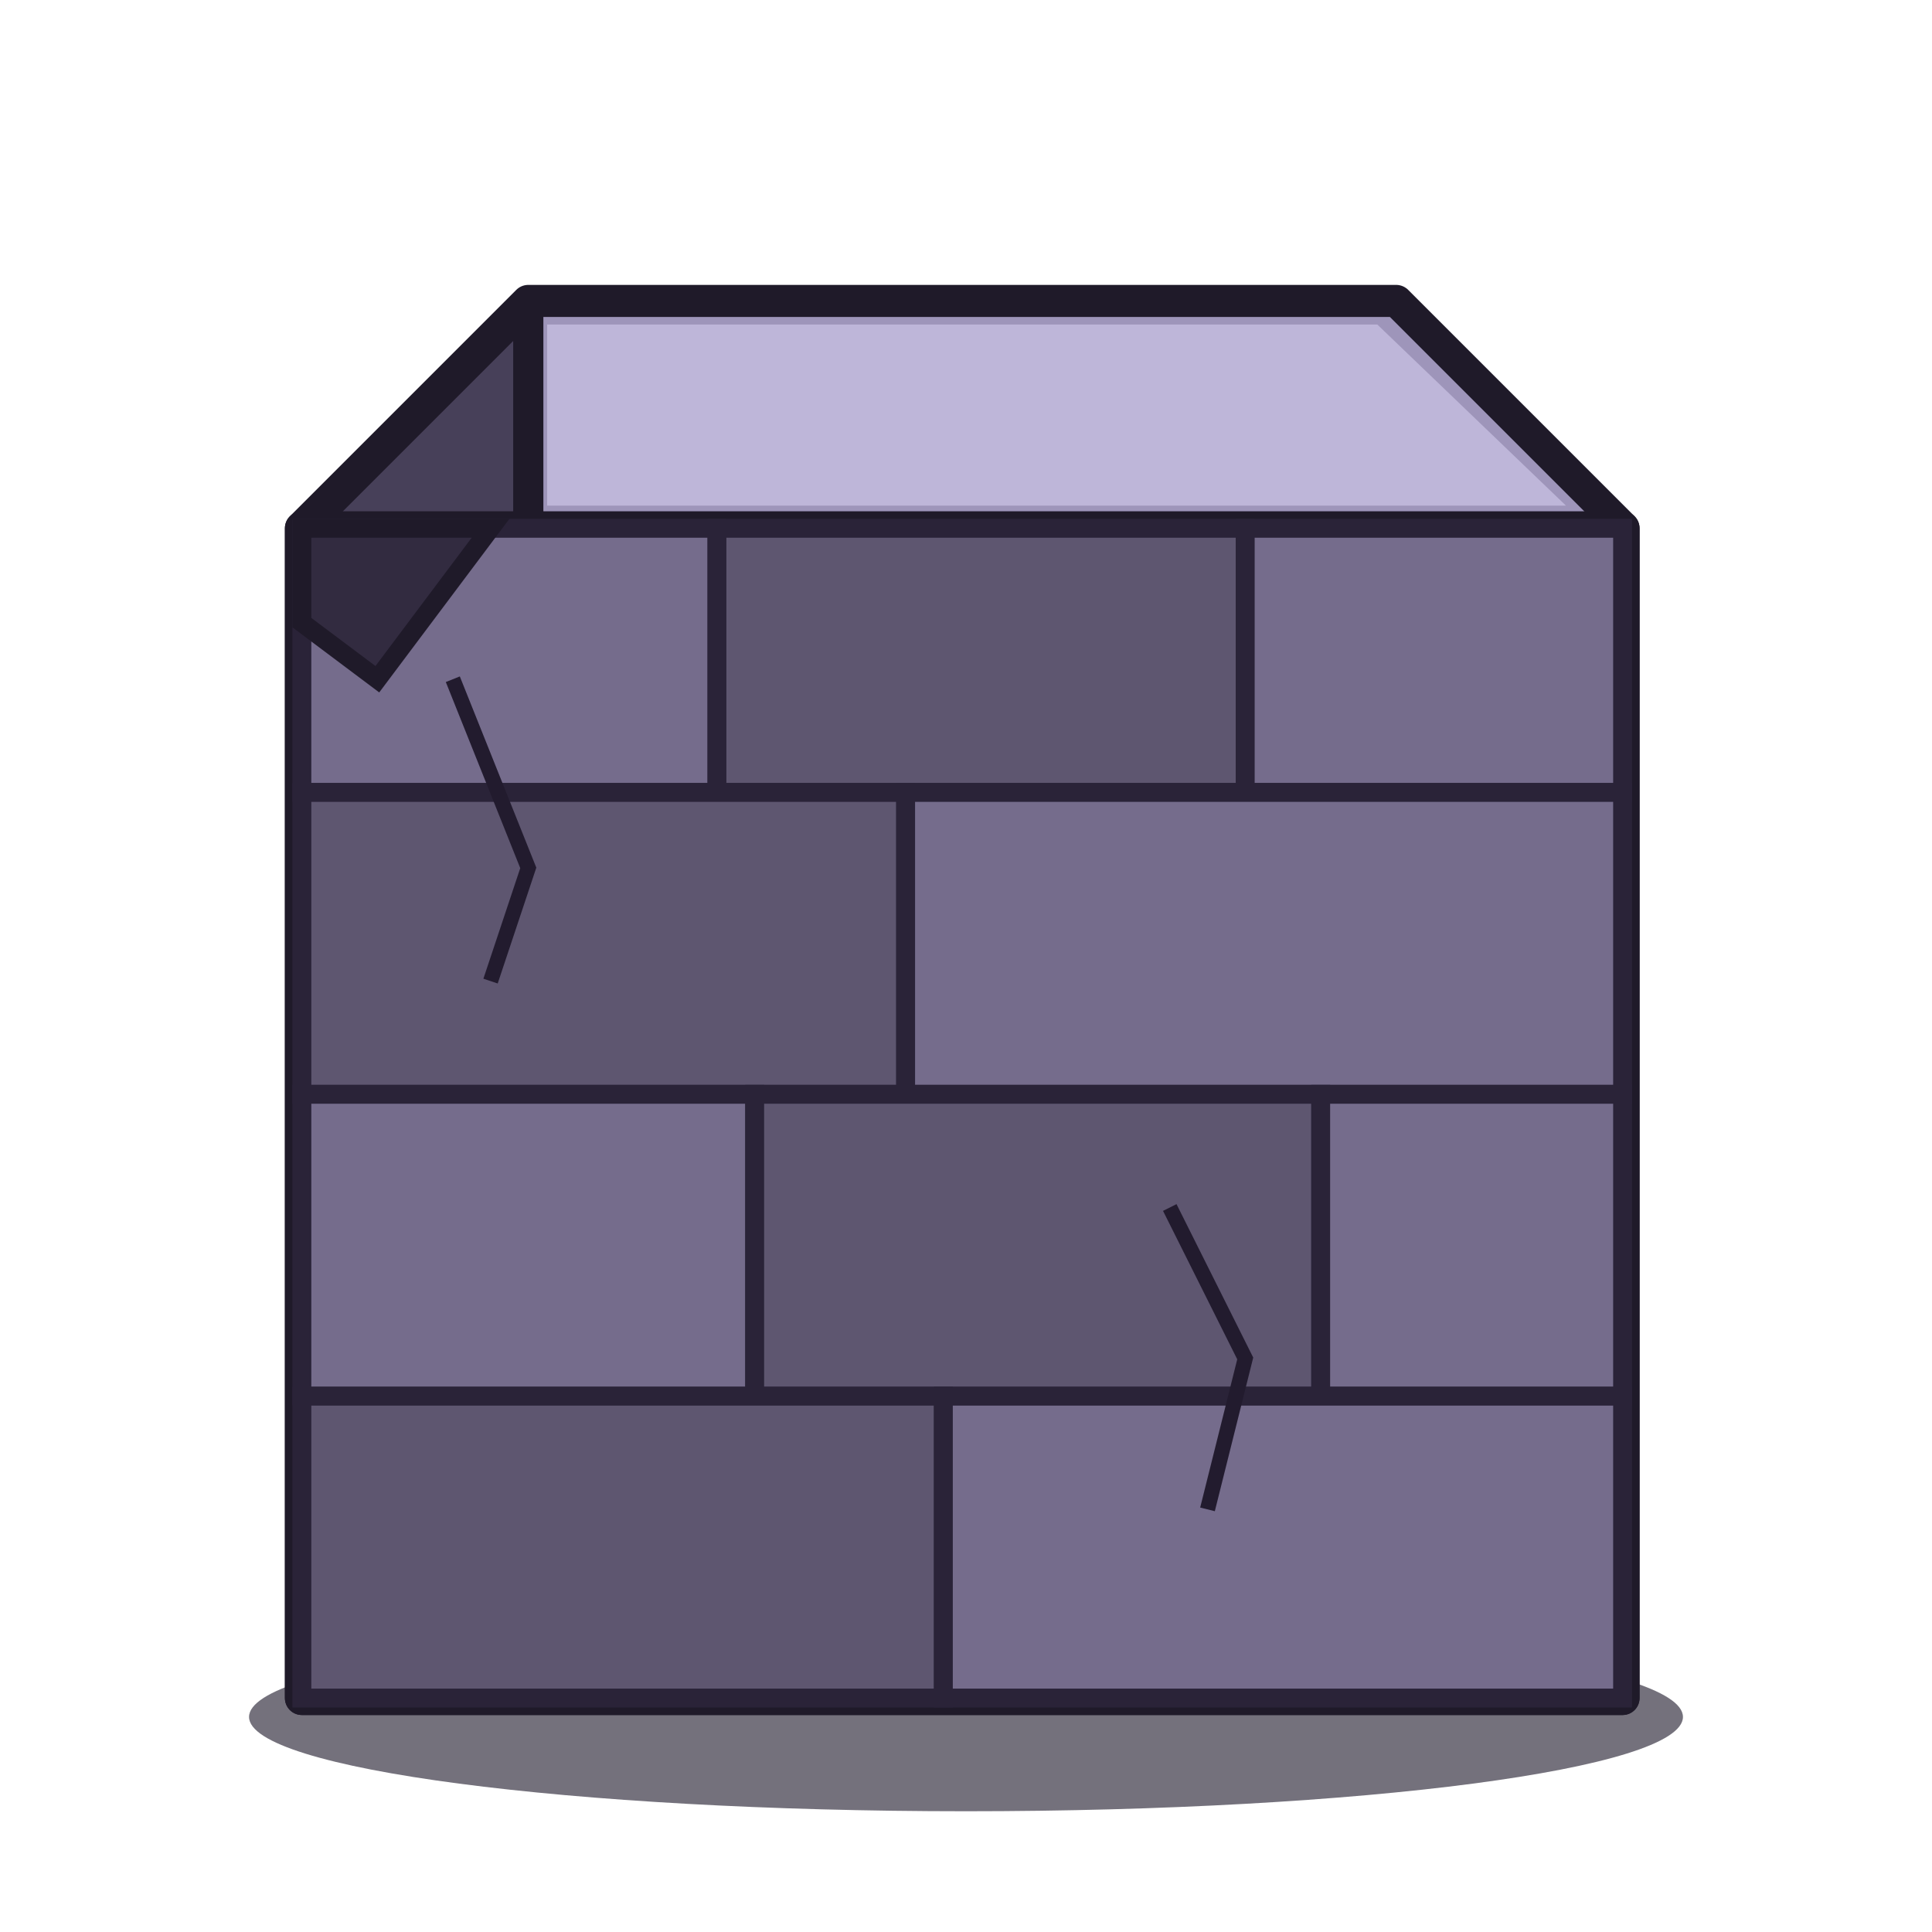
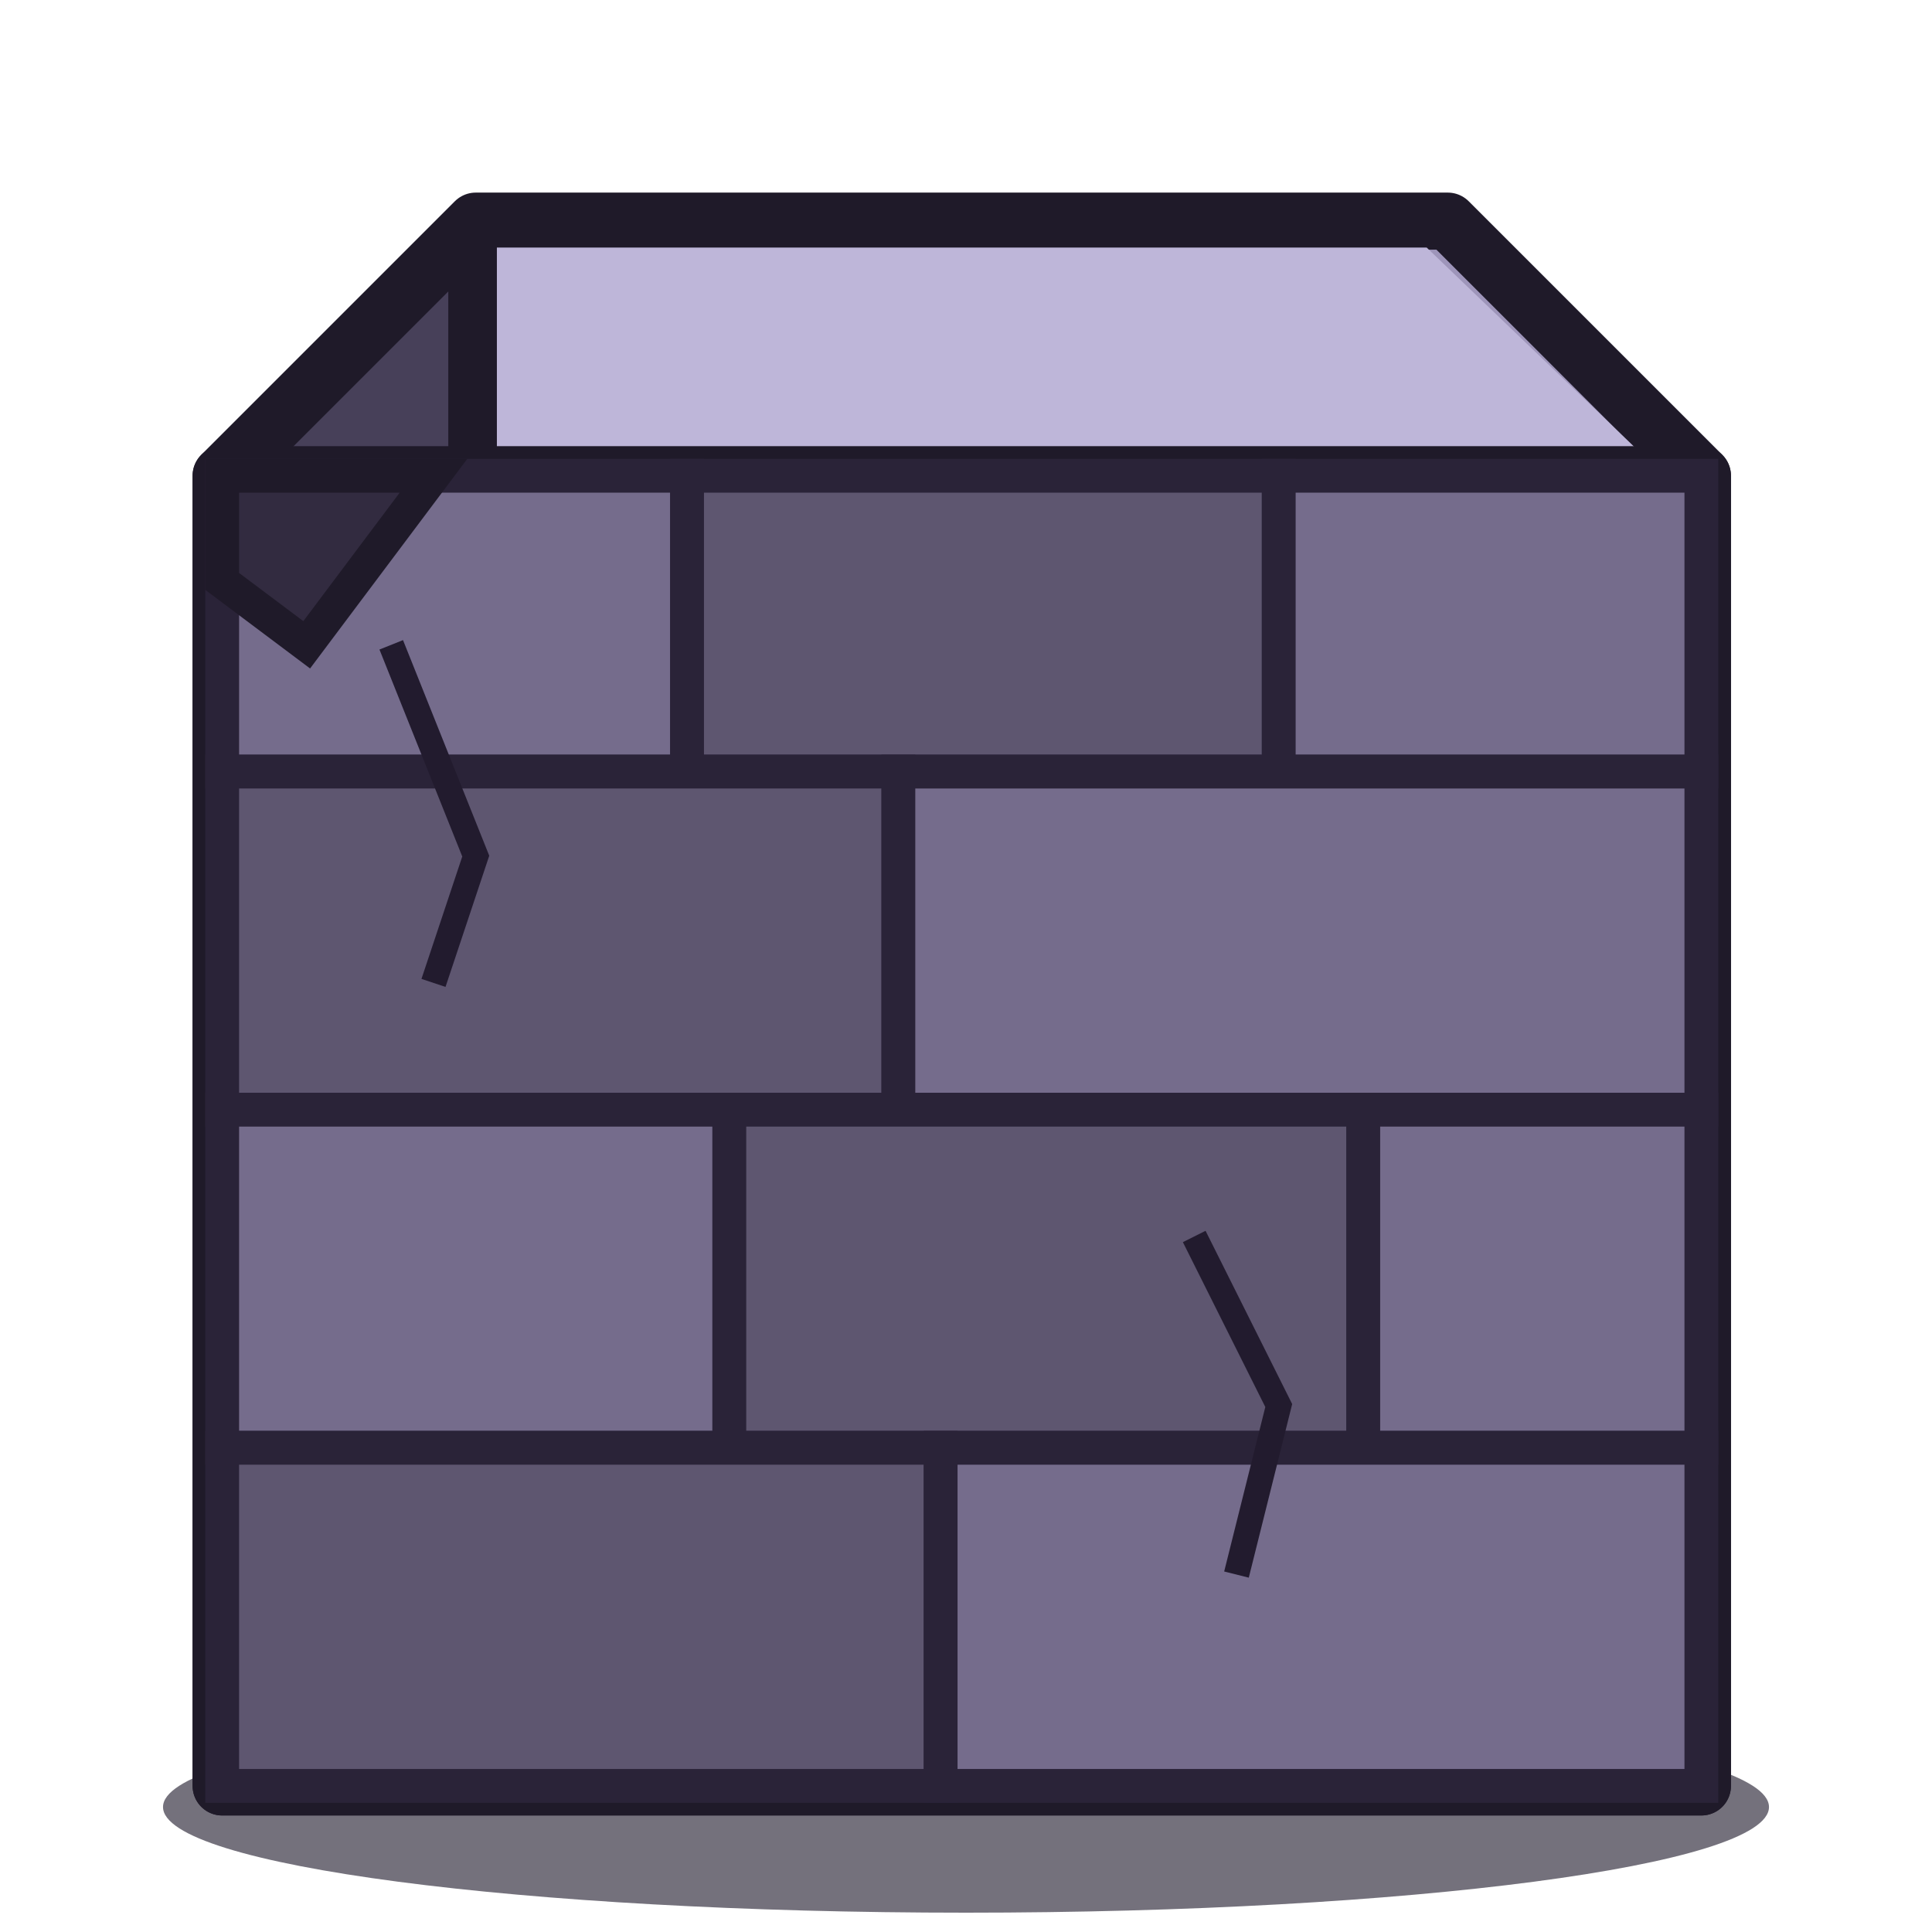
<svg xmlns="http://www.w3.org/2000/svg" viewBox="0 0 512 512" width="100%" height="100%">
-   <defs>
-     <filter id="shadow" x="-10%" y="-10%" width="120%" height="120%">
-       <feDropShadow dx="0" dy="6" stdDeviation="4" flood-color="#120c1f" flood-opacity="0.5" />
-     </filter>
-     <filter id="lava-glow" x="-20%" y="-20%" width="140%" height="140%">
-       <feDropShadow dx="0" dy="0" stdDeviation="8" flood-color="#ff4500" flood-opacity="0.8" />
-       <feDropShadow dx="0" dy="0" stdDeviation="3" flood-color="#ffeb3b" flood-opacity="0.9" />
-     </filter>
-   </defs>
-   <g id="terrain-prop">
+   <g id="terrain-prop" transform="translate(256 256) scale(1.12) translate(-256 -256)">
    <ellipse cx="256" cy="455" rx="190" ry="25" fill="#171324" opacity="0.6" />
-     <path d="M 80,450 L 80,140 L 140,80 L 370,80 L 430,140 L 430,450 Z" fill="#474059" stroke="#1f1a29" stroke-width="9" stroke-linejoin="round" />
-     <polygon points="140,80 370,80 430,140 140,140" fill="#9e95ba" stroke="#1f1a29" stroke-width="8" stroke-linejoin="round" />
+     <path d="M 80,450 L 80,140 L 140,80 L 370,80 L 430,140 L 430,450 Z" fill="#474059" stroke="#1f1a29" stroke-width="14" stroke-linejoin="round" />
+     <polygon points="140,80 370,80 430,140 140,140" fill="#9e95ba" stroke="#1f1a29" stroke-width="13" stroke-linejoin="round" />
    <polygon points="145,86 365,86 415,134 145,134" fill="#beb6d9" />
-     <line x1="140" y1="140" x2="430" y2="140" stroke="#1f1a29" stroke-width="8" />
-     <path d="M 80,140 L 430,140 L 430,450 L 80,450 Z" fill="#69617d" stroke="#1f1a29" stroke-width="9" stroke-linejoin="round" />
-     <rect x="80" y="140" width="110" height="70" fill="#756c8c" stroke="#2a2338" stroke-width="5" />
-     <rect x="190" y="140" x2="330" width="140" height="70" fill="#5e5670" stroke="#2a2338" stroke-width="5" />
-     <rect x="330" y="140" width="100" height="70" fill="#756c8c" stroke="#2a2338" stroke-width="5" />
-     <rect x="80" y="210" width="160" height="80" fill="#5e5670" stroke="#2a2338" stroke-width="5" />
-     <rect x="240" y="210" width="190" height="80" fill="#756c8c" stroke="#2a2338" stroke-width="5" />
-     <rect x="80" y="290" width="120" height="80" fill="#756c8c" stroke="#2a2338" stroke-width="5" />
-     <rect x="200" y="290" width="150" height="80" fill="#5e5670" stroke="#2a2338" stroke-width="5" />
-     <rect x="350" y="290" width="80" height="80" fill="#756c8c" stroke="#2a2338" stroke-width="5" />
-     <rect x="80" y="370" width="170" height="80" fill="#5e5670" stroke="#2a2338" stroke-width="5" />
-     <rect x="250" y="370" width="180" height="80" fill="#756c8c" stroke="#2a2338" stroke-width="5" />
-     <path d="M 120,180 L 140,230 L 130,260" stroke="#221b2e" stroke-width="4" fill="none" />
-     <path d="M 310,320 L 330,360 L 320,400" stroke="#221b2e" stroke-width="4" fill="none" />
-     <polygon points="80,140 130,140 100,180 80,165" fill="#322b40" stroke="#1f1a29" stroke-width="5" />
+     <line x1="140" y1="140" x2="430" y2="140" stroke="#1f1a29" stroke-width="13" />
+     <path d="M 80,140 L 430,140 L 430,450 L 80,450 Z" fill="#69617d" stroke="#1f1a29" stroke-width="14" stroke-linejoin="round" />
+     <rect x="80" y="140" width="110" height="70" fill="#756c8c" stroke="#2a2338" stroke-width="8" />
+     <rect x="190" y="140" x2="330" width="140" height="70" fill="#5e5670" stroke="#2a2338" stroke-width="8" />
+     <rect x="330" y="140" width="100" height="70" fill="#756c8c" stroke="#2a2338" stroke-width="8" />
+     <rect x="80" y="210" width="160" height="80" fill="#5e5670" stroke="#2a2338" stroke-width="8" />
+     <rect x="240" y="210" width="190" height="80" fill="#756c8c" stroke="#2a2338" stroke-width="8" />
+     <rect x="80" y="290" width="120" height="80" fill="#756c8c" stroke="#2a2338" stroke-width="8" />
+     <rect x="200" y="290" width="150" height="80" fill="#5e5670" stroke="#2a2338" stroke-width="8" />
+     <rect x="350" y="290" width="80" height="80" fill="#756c8c" stroke="#2a2338" stroke-width="8" />
+     <rect x="80" y="370" width="170" height="80" fill="#5e5670" stroke="#2a2338" stroke-width="8" />
+     <rect x="250" y="370" width="180" height="80" fill="#756c8c" stroke="#2a2338" stroke-width="8" />
+     <path d="M 120,180 L 140,230 L 130,260" stroke="#221b2e" stroke-width="6" fill="none" />
+     <path d="M 310,320 L 330,360 L 320,400" stroke="#221b2e" stroke-width="6" fill="none" />
+     <polygon points="80,140 130,140 100,180 80,165" fill="#322b40" stroke="#1f1a29" stroke-width="8" />
  </g>
</svg>
